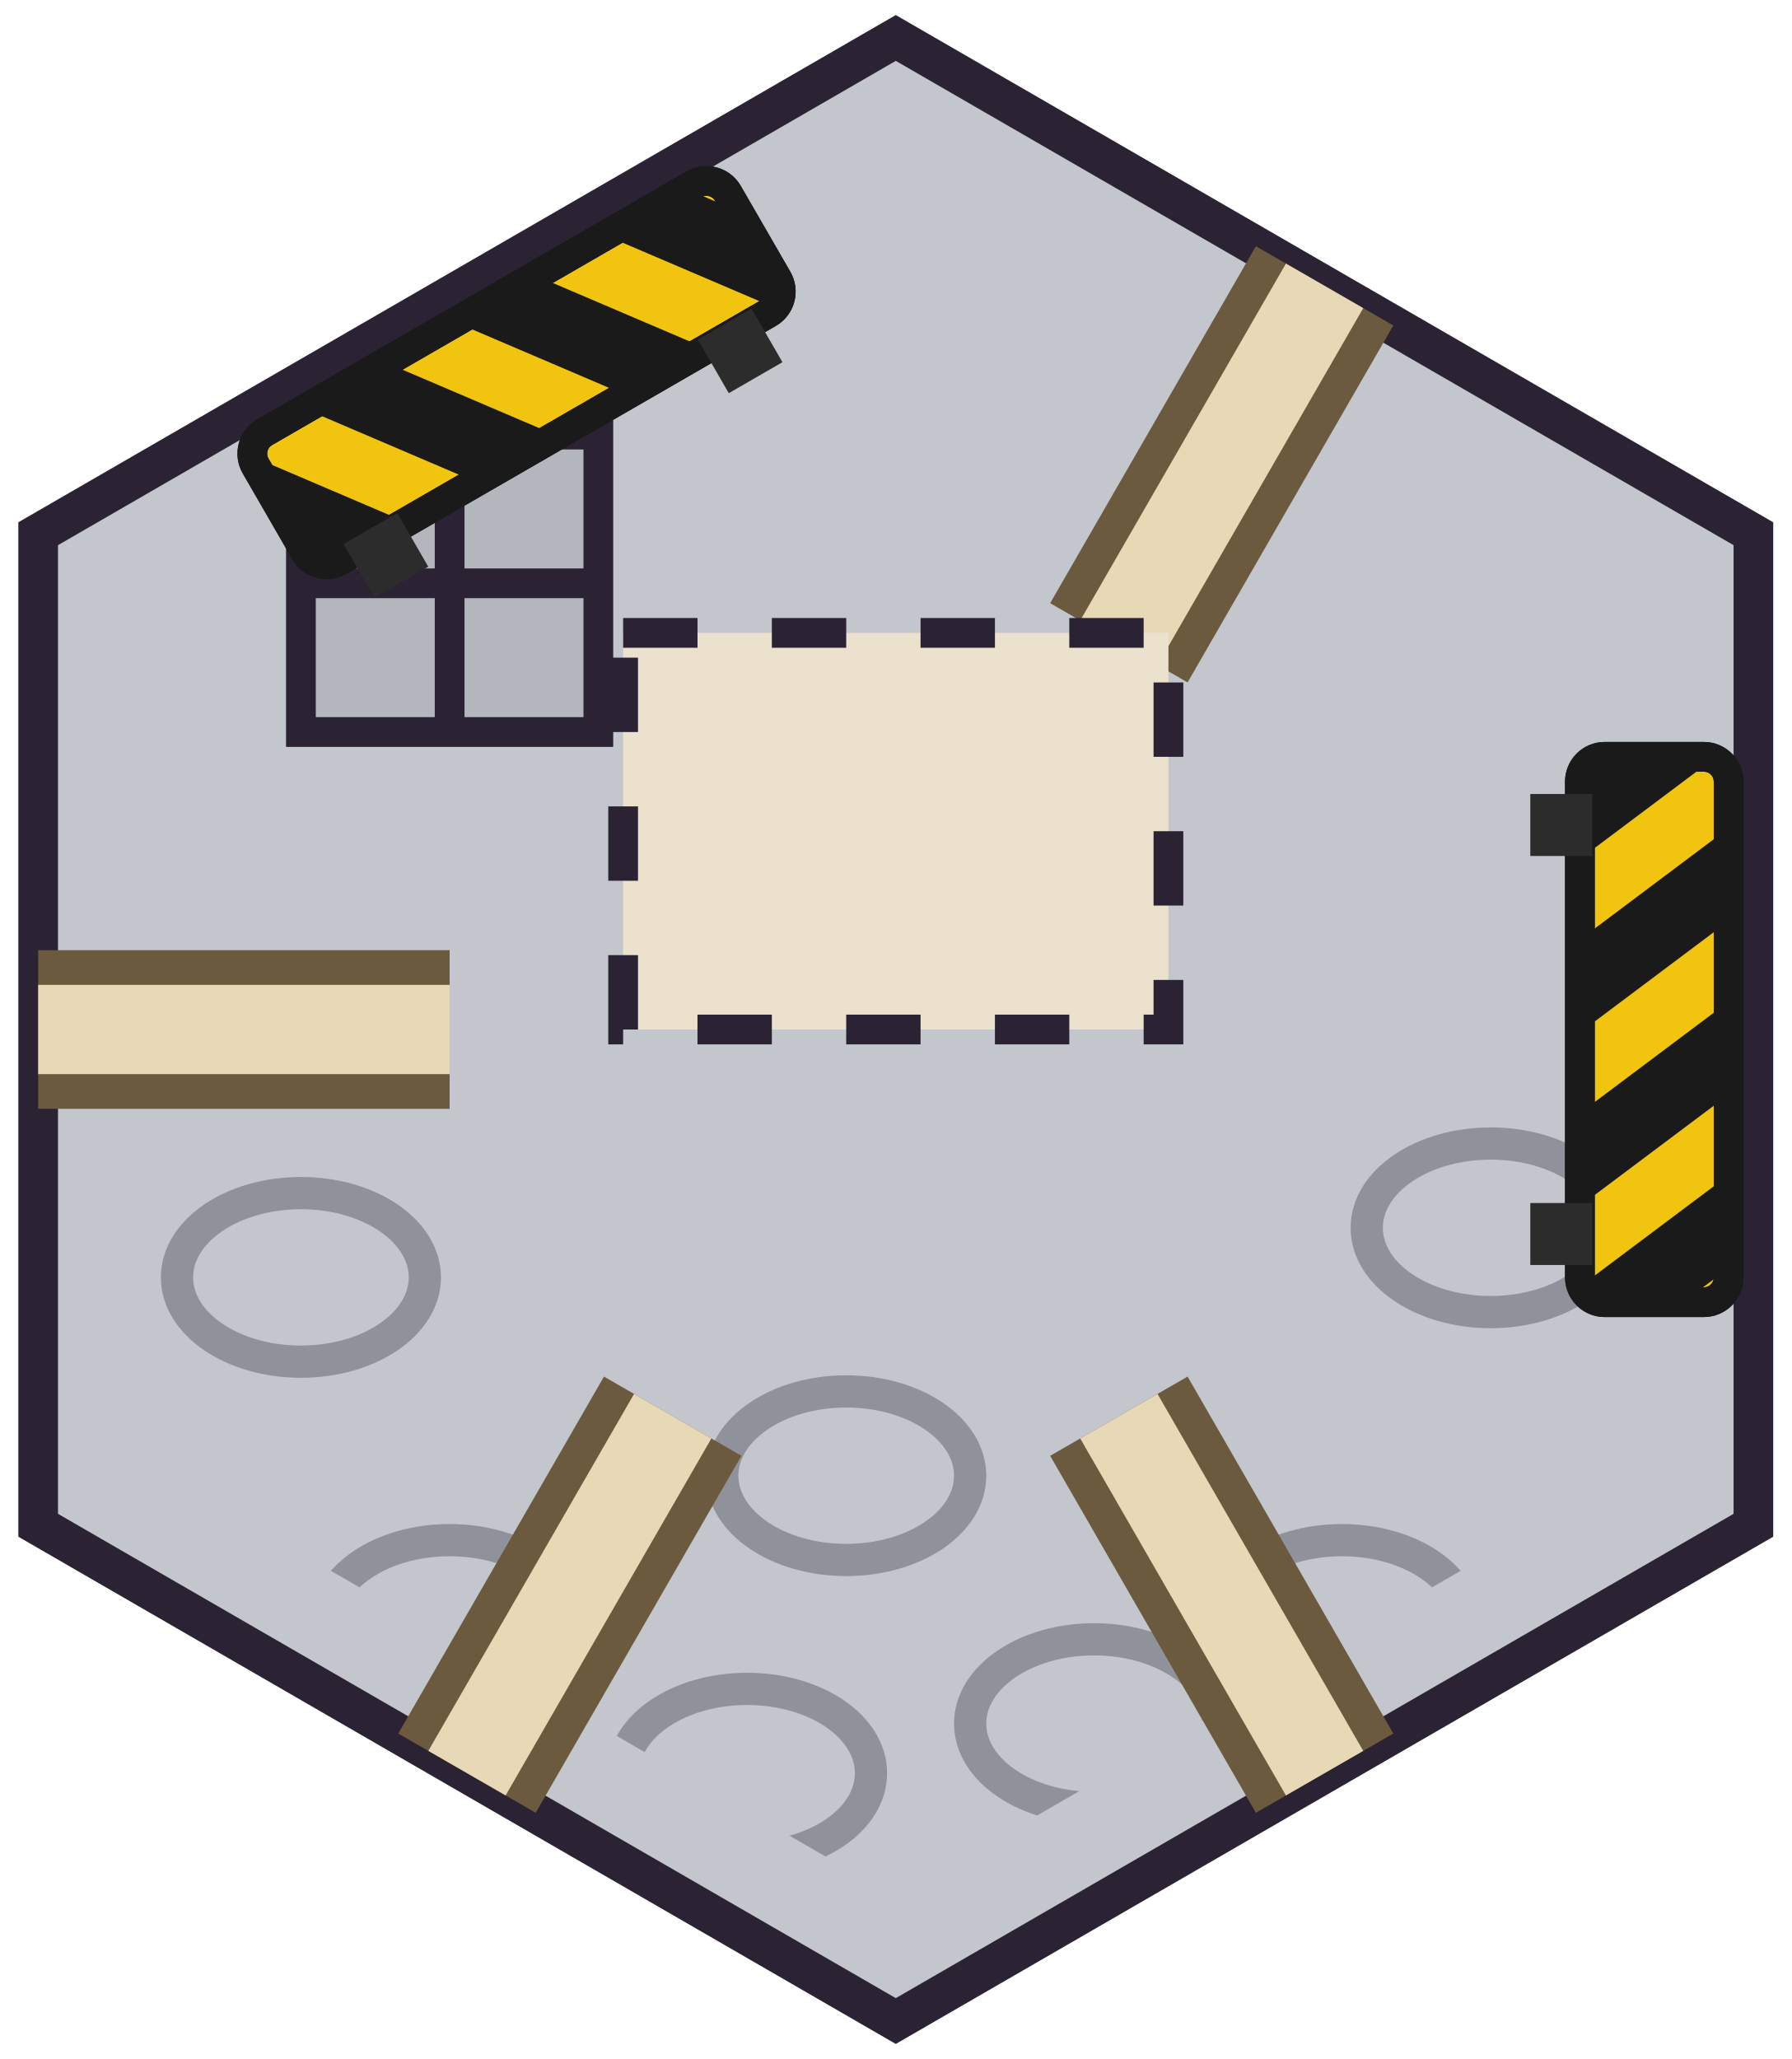
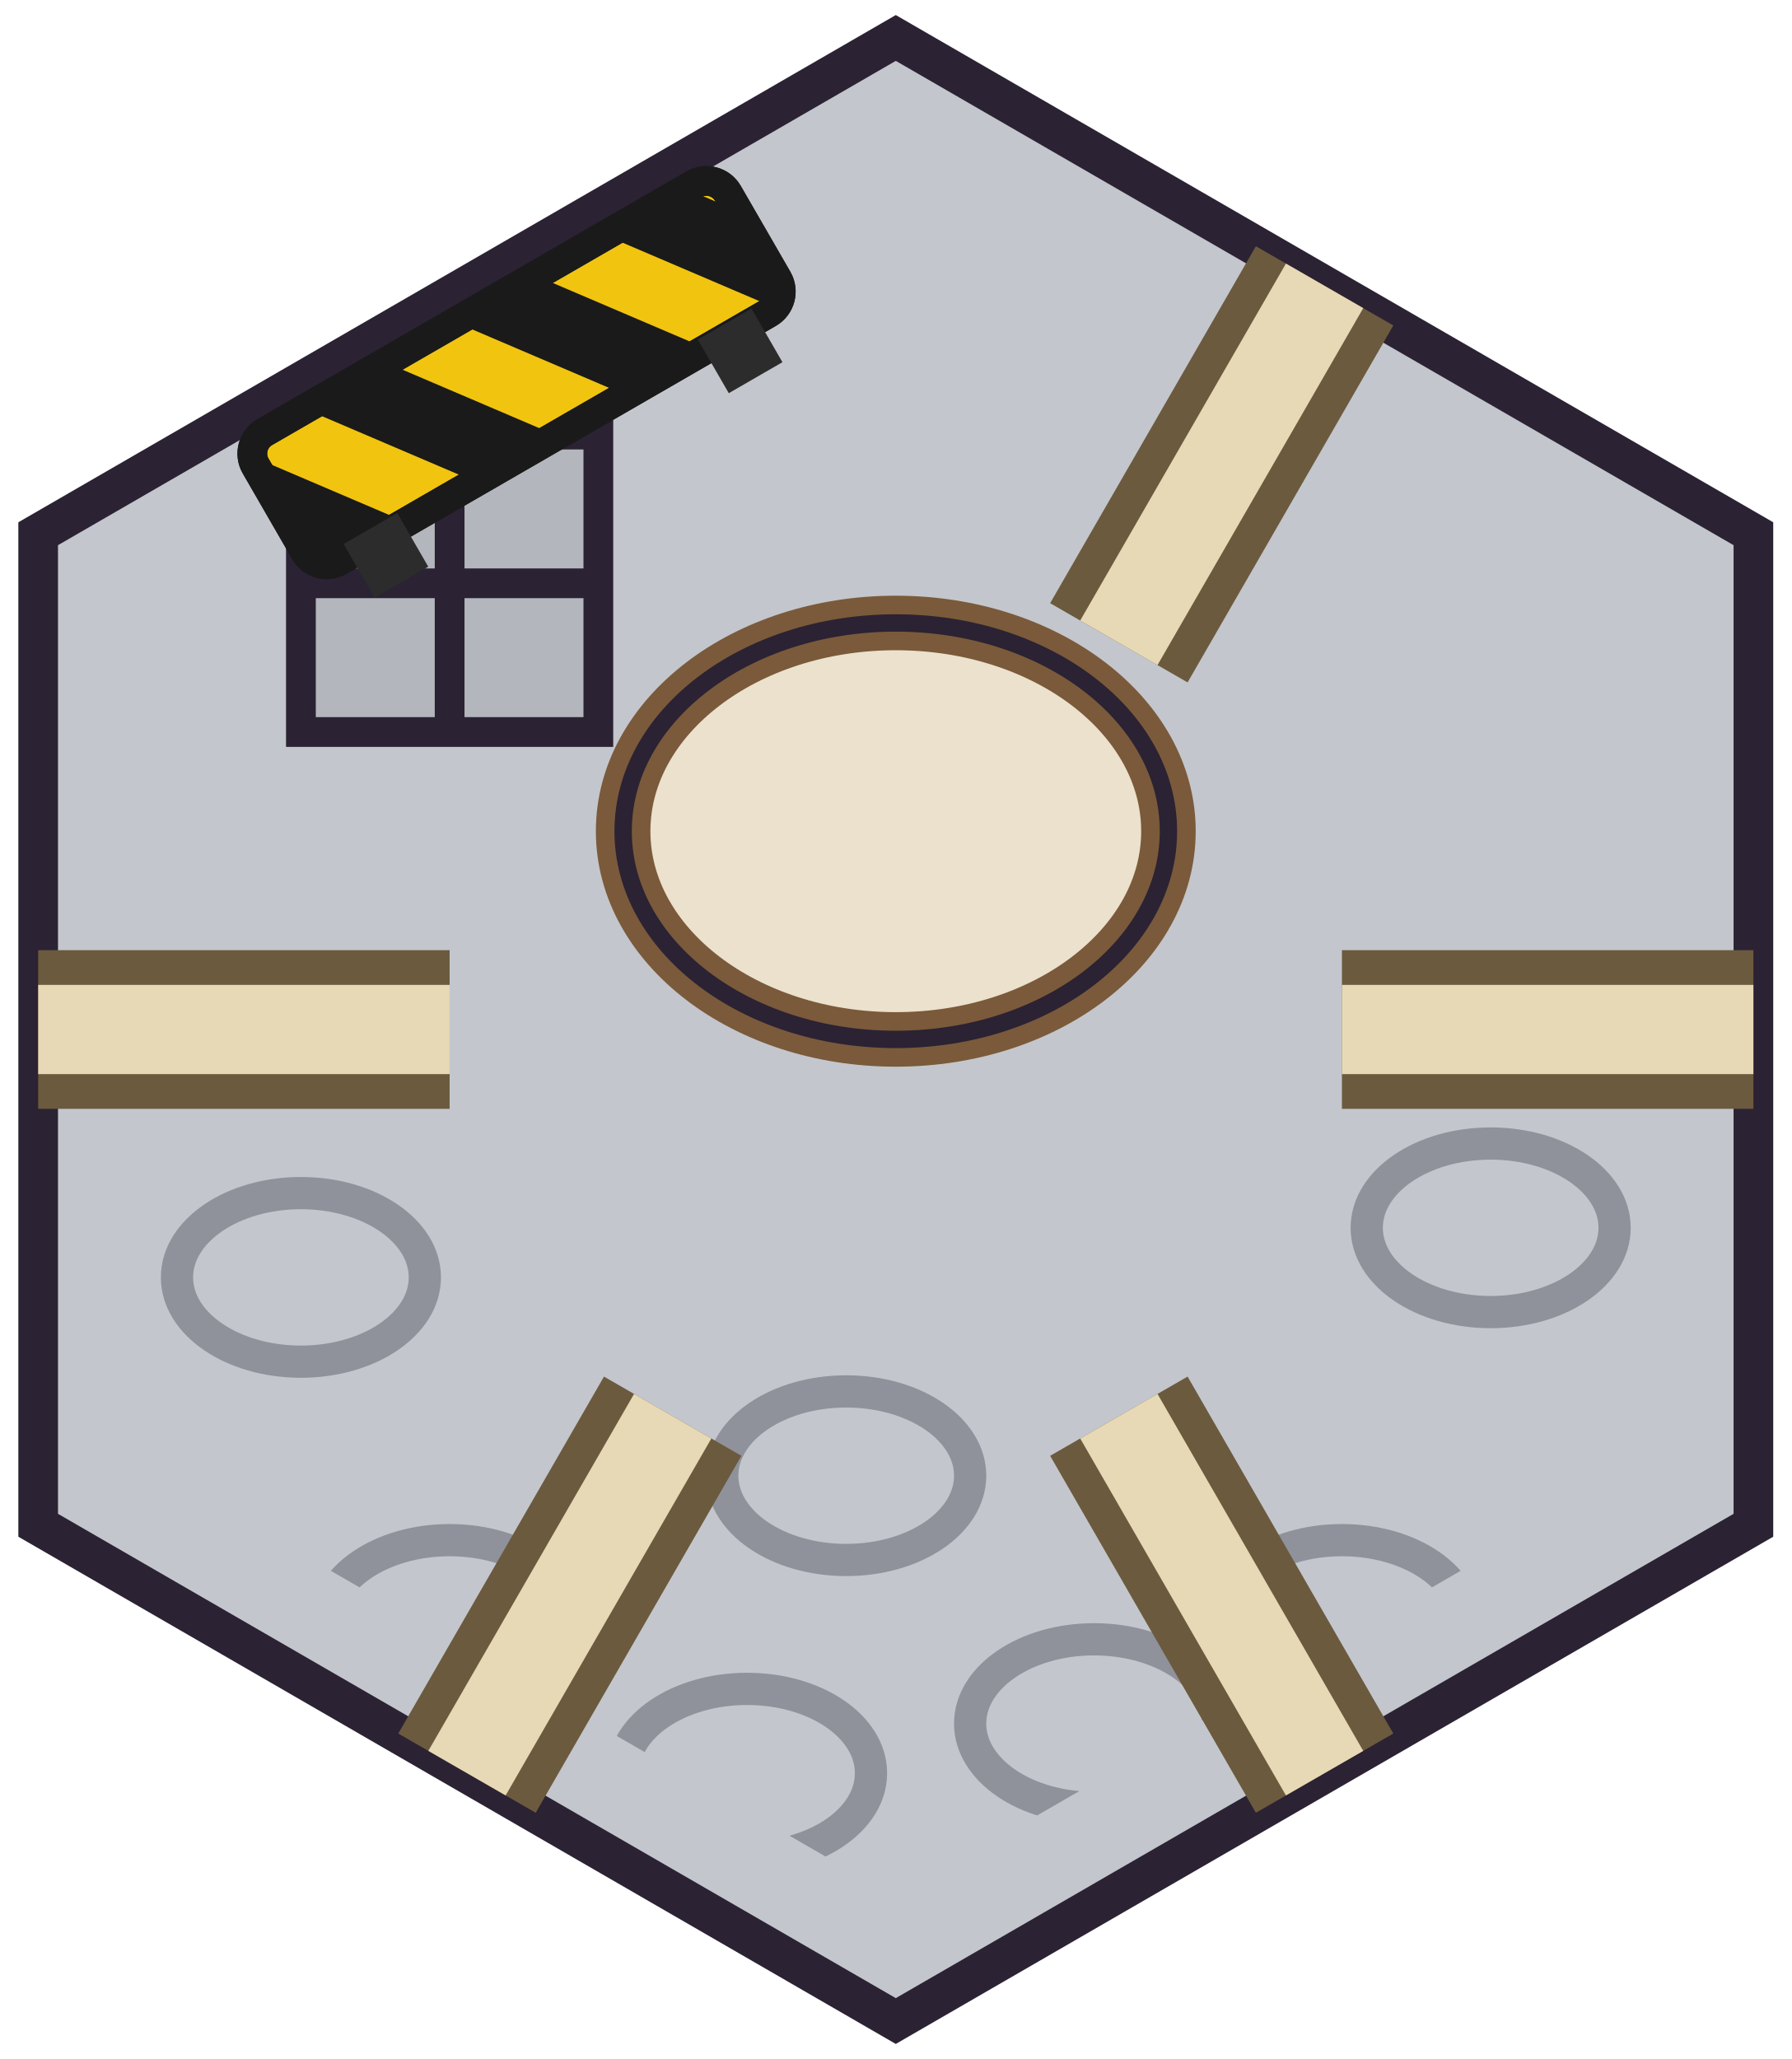
<svg xmlns="http://www.w3.org/2000/svg" viewBox="-36.14 -41.50 72.28 83.00" width="181" height="208" font-family="DejaVu Sans, Arial, sans-serif">
  <polygon points="34.6,20.0 0.0,40.0 -34.6,20.0 -34.6,-20.0 -0.0,-40.0 34.6,-20.0" fill="#c3c6cc" stroke="#2b2233" stroke-width="1.6" />
  <clipPath id="c_empty">
    <polygon points="30.3,17.5 0.0,35.0 -30.3,17.5 -30.3,-17.5 -0.0,-35.0 30.3,-17.5" />
  </clipPath>
  <g clip-path="url(#c_empty)">
    <ellipse cx="-18" cy="24" rx="5" ry="3.4" fill="none" stroke="#8f929a" stroke-width="1.3" />
    <ellipse cx="-6" cy="30" rx="5" ry="3.4" fill="none" stroke="#8f929a" stroke-width="1.3" />
    <ellipse cx="8" cy="28" rx="5" ry="3.4" fill="none" stroke="#8f929a" stroke-width="1.3" />
    <ellipse cx="18" cy="24" rx="5" ry="3.4" fill="none" stroke="#8f929a" stroke-width="1.3" />
    <ellipse cx="-24" cy="10" rx="5" ry="3.4" fill="none" stroke="#8f929a" stroke-width="1.3" />
    <ellipse cx="24" cy="8" rx="5" ry="3.4" fill="none" stroke="#8f929a" stroke-width="1.3" />
    <ellipse cx="-2" cy="18" rx="5" ry="3.4" fill="none" stroke="#8f929a" stroke-width="1.3" />
    <g stroke="#2b2233" stroke-width="1.2">
      <rect x="-24" y="-24" width="12" height="12" fill="#b3b6bd" />
      <path d="M-24 -18 h12 M-18 -24 v6 M-18 -12 v-6" fill="none" />
    </g>
  </g>
-   <g transform="translate(30.6,0.0) rotate(90.0)">
-     <defs>
-       <clipPath id="blk_0">
-         <rect x="-11" y="-3" width="22" height="6" rx="1" />
-       </clipPath>
-     </defs>
-     <rect x="-11" y="-3" width="22" height="6" rx="1" fill="#f1c40f" stroke="#1a1a1a" stroke-width="1.2" />
-     <g clip-path="url(#blk_0)">
-       <line x1="-14" y1="-4" x2="-8" y2="4" stroke="#1a1a1a" stroke-width="3" />
-       <line x1="-7" y1="-4" x2="-1" y2="4" stroke="#1a1a1a" stroke-width="3" />
-       <line x1="0" y1="-4" x2="6" y2="4" stroke="#1a1a1a" stroke-width="3" />
-       <line x1="7" y1="-4" x2="13" y2="4" stroke="#1a1a1a" stroke-width="3" />
-     </g>
-     <rect x="-11" y="-3" width="22" height="6" rx="1" fill="none" stroke="#1a1a1a" stroke-width="1.2" />
-     <rect x="-9.5" y="2.5" width="2.5" height="2.5" fill="#2c2c2c" />
-     <rect x="7" y="2.5" width="2.5" height="2.5" fill="#2c2c2c" />
-   </g>
+   <line x1="34.6" y1="0.0" x2="18.0" y2="0.0" stroke="#6b5a3e" stroke-width="6.4" />
+   <line x1="34.6" y1="0.0" x2="18.0" y2="0.0" stroke="#e7d9b5" stroke-width="3.6" />
  <line x1="17.3" y1="-30.0" x2="9.0" y2="-15.6" stroke="#6b5a3e" stroke-width="6.4" />
  <line x1="17.3" y1="-30.0" x2="9.0" y2="-15.6" stroke="#e7d9b5" stroke-width="3.6" />
  <g transform="translate(-15.3,-26.5) rotate(-30.0)">
    <defs>
      <clipPath id="blk_2">
        <rect x="-11" y="-3" width="22" height="6" rx="1" />
      </clipPath>
    </defs>
    <rect x="-11" y="-3" width="22" height="6" rx="1" fill="#f1c40f" stroke="#1a1a1a" stroke-width="1.2" />
    <g clip-path="url(#blk_2)">
      <line x1="-14" y1="-4" x2="-8" y2="4" stroke="#1a1a1a" stroke-width="3" />
      <line x1="-7" y1="-4" x2="-1" y2="4" stroke="#1a1a1a" stroke-width="3" />
      <line x1="0" y1="-4" x2="6" y2="4" stroke="#1a1a1a" stroke-width="3" />
      <line x1="7" y1="-4" x2="13" y2="4" stroke="#1a1a1a" stroke-width="3" />
    </g>
    <rect x="-11" y="-3" width="22" height="6" rx="1" fill="none" stroke="#1a1a1a" stroke-width="1.2" />
    <rect x="-9.5" y="2.5" width="2.5" height="2.5" fill="#2c2c2c" />
    <rect x="7" y="2.5" width="2.5" height="2.5" fill="#2c2c2c" />
  </g>
  <line x1="-34.6" y1="0.0" x2="-18.0" y2="0.0" stroke="#6b5a3e" stroke-width="6.4" />
  <line x1="-34.6" y1="0.0" x2="-18.0" y2="0.0" stroke="#e7d9b5" stroke-width="3.6" />
  <line x1="-17.3" y1="30.0" x2="-9.0" y2="15.6" stroke="#6b5a3e" stroke-width="6.4" />
  <line x1="-17.3" y1="30.0" x2="-9.0" y2="15.6" stroke="#e7d9b5" stroke-width="3.6" />
  <line x1="17.3" y1="30.0" x2="9.0" y2="15.6" stroke="#6b5a3e" stroke-width="6.4" />
  <line x1="17.3" y1="30.0" x2="9.0" y2="15.6" stroke="#e7d9b5" stroke-width="3.6" />
-   <rect x="-11" y="-16" width="22" height="16" fill="#ebe1cd" stroke="#2b2233" stroke-width="1.2" stroke-dasharray="3" />
+   <ellipse cx="0" cy="-8" rx="11" ry="8.4" fill="#ebe1cd" stroke="#7a5a3a" stroke-width="2.2" />
+   <ellipse cx="0" cy="-8" rx="11" ry="8.4" fill="none" stroke="#2b2233" stroke-width="0.7" />
</svg>
